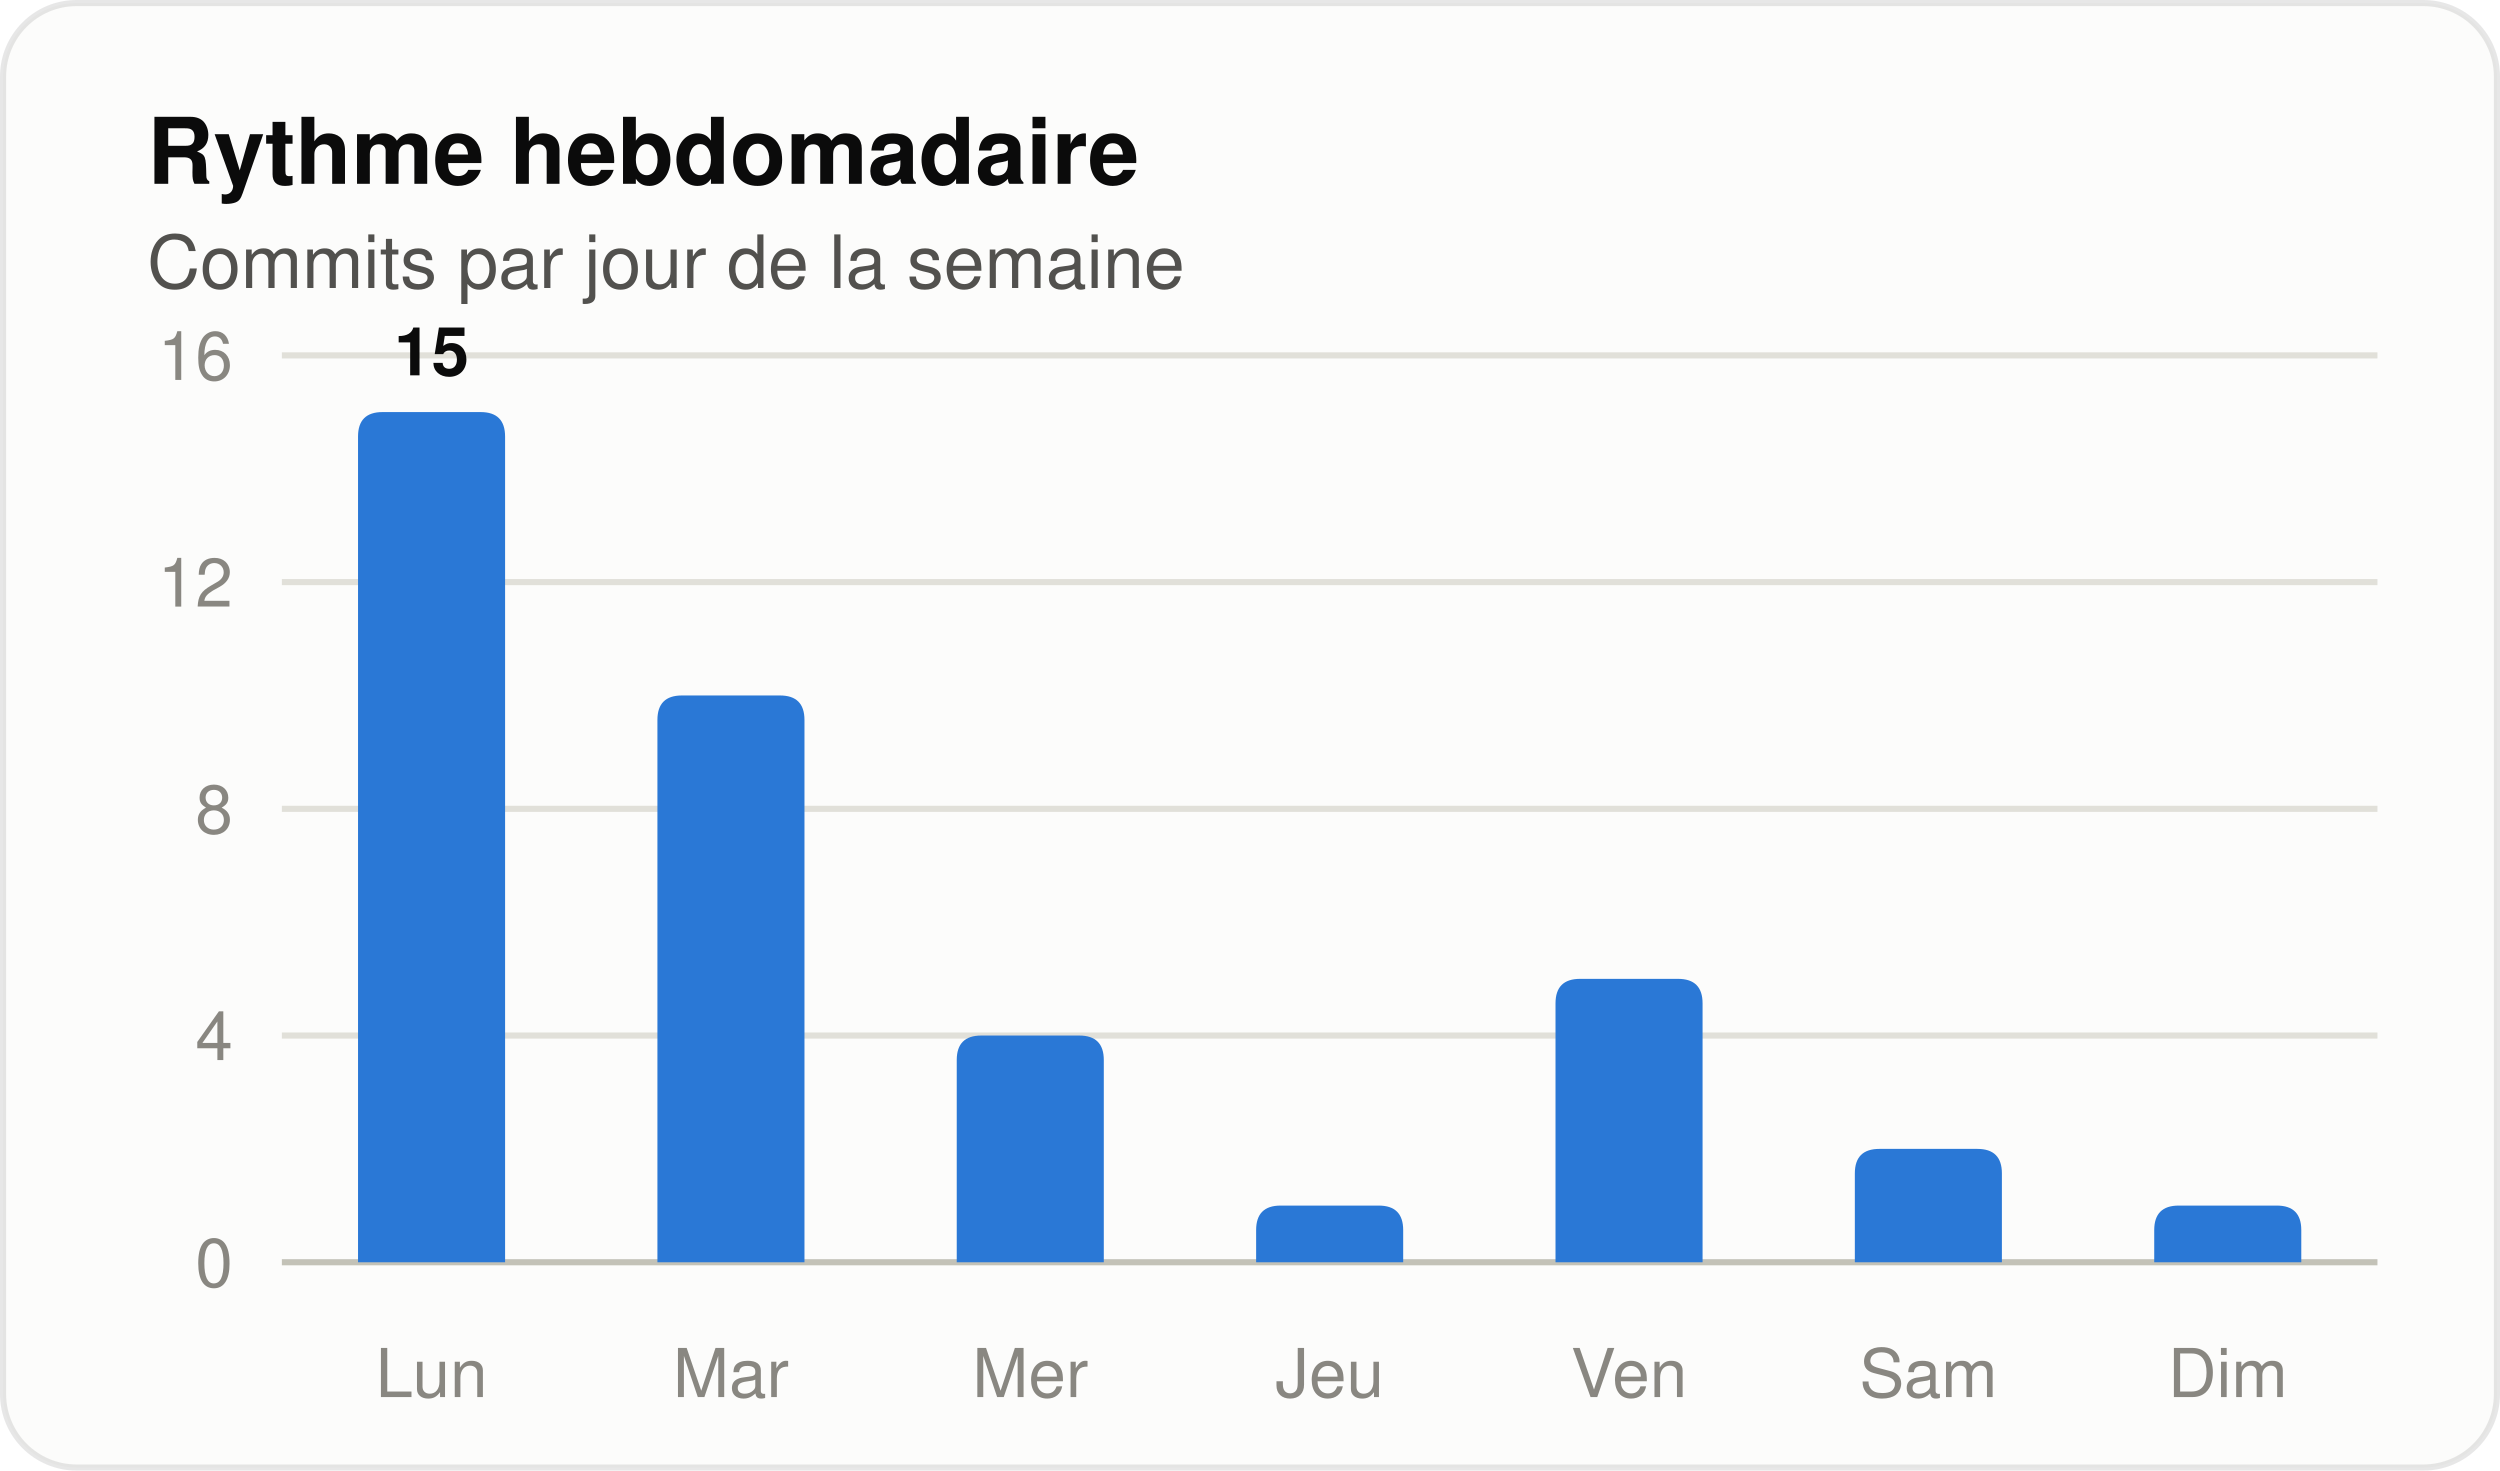
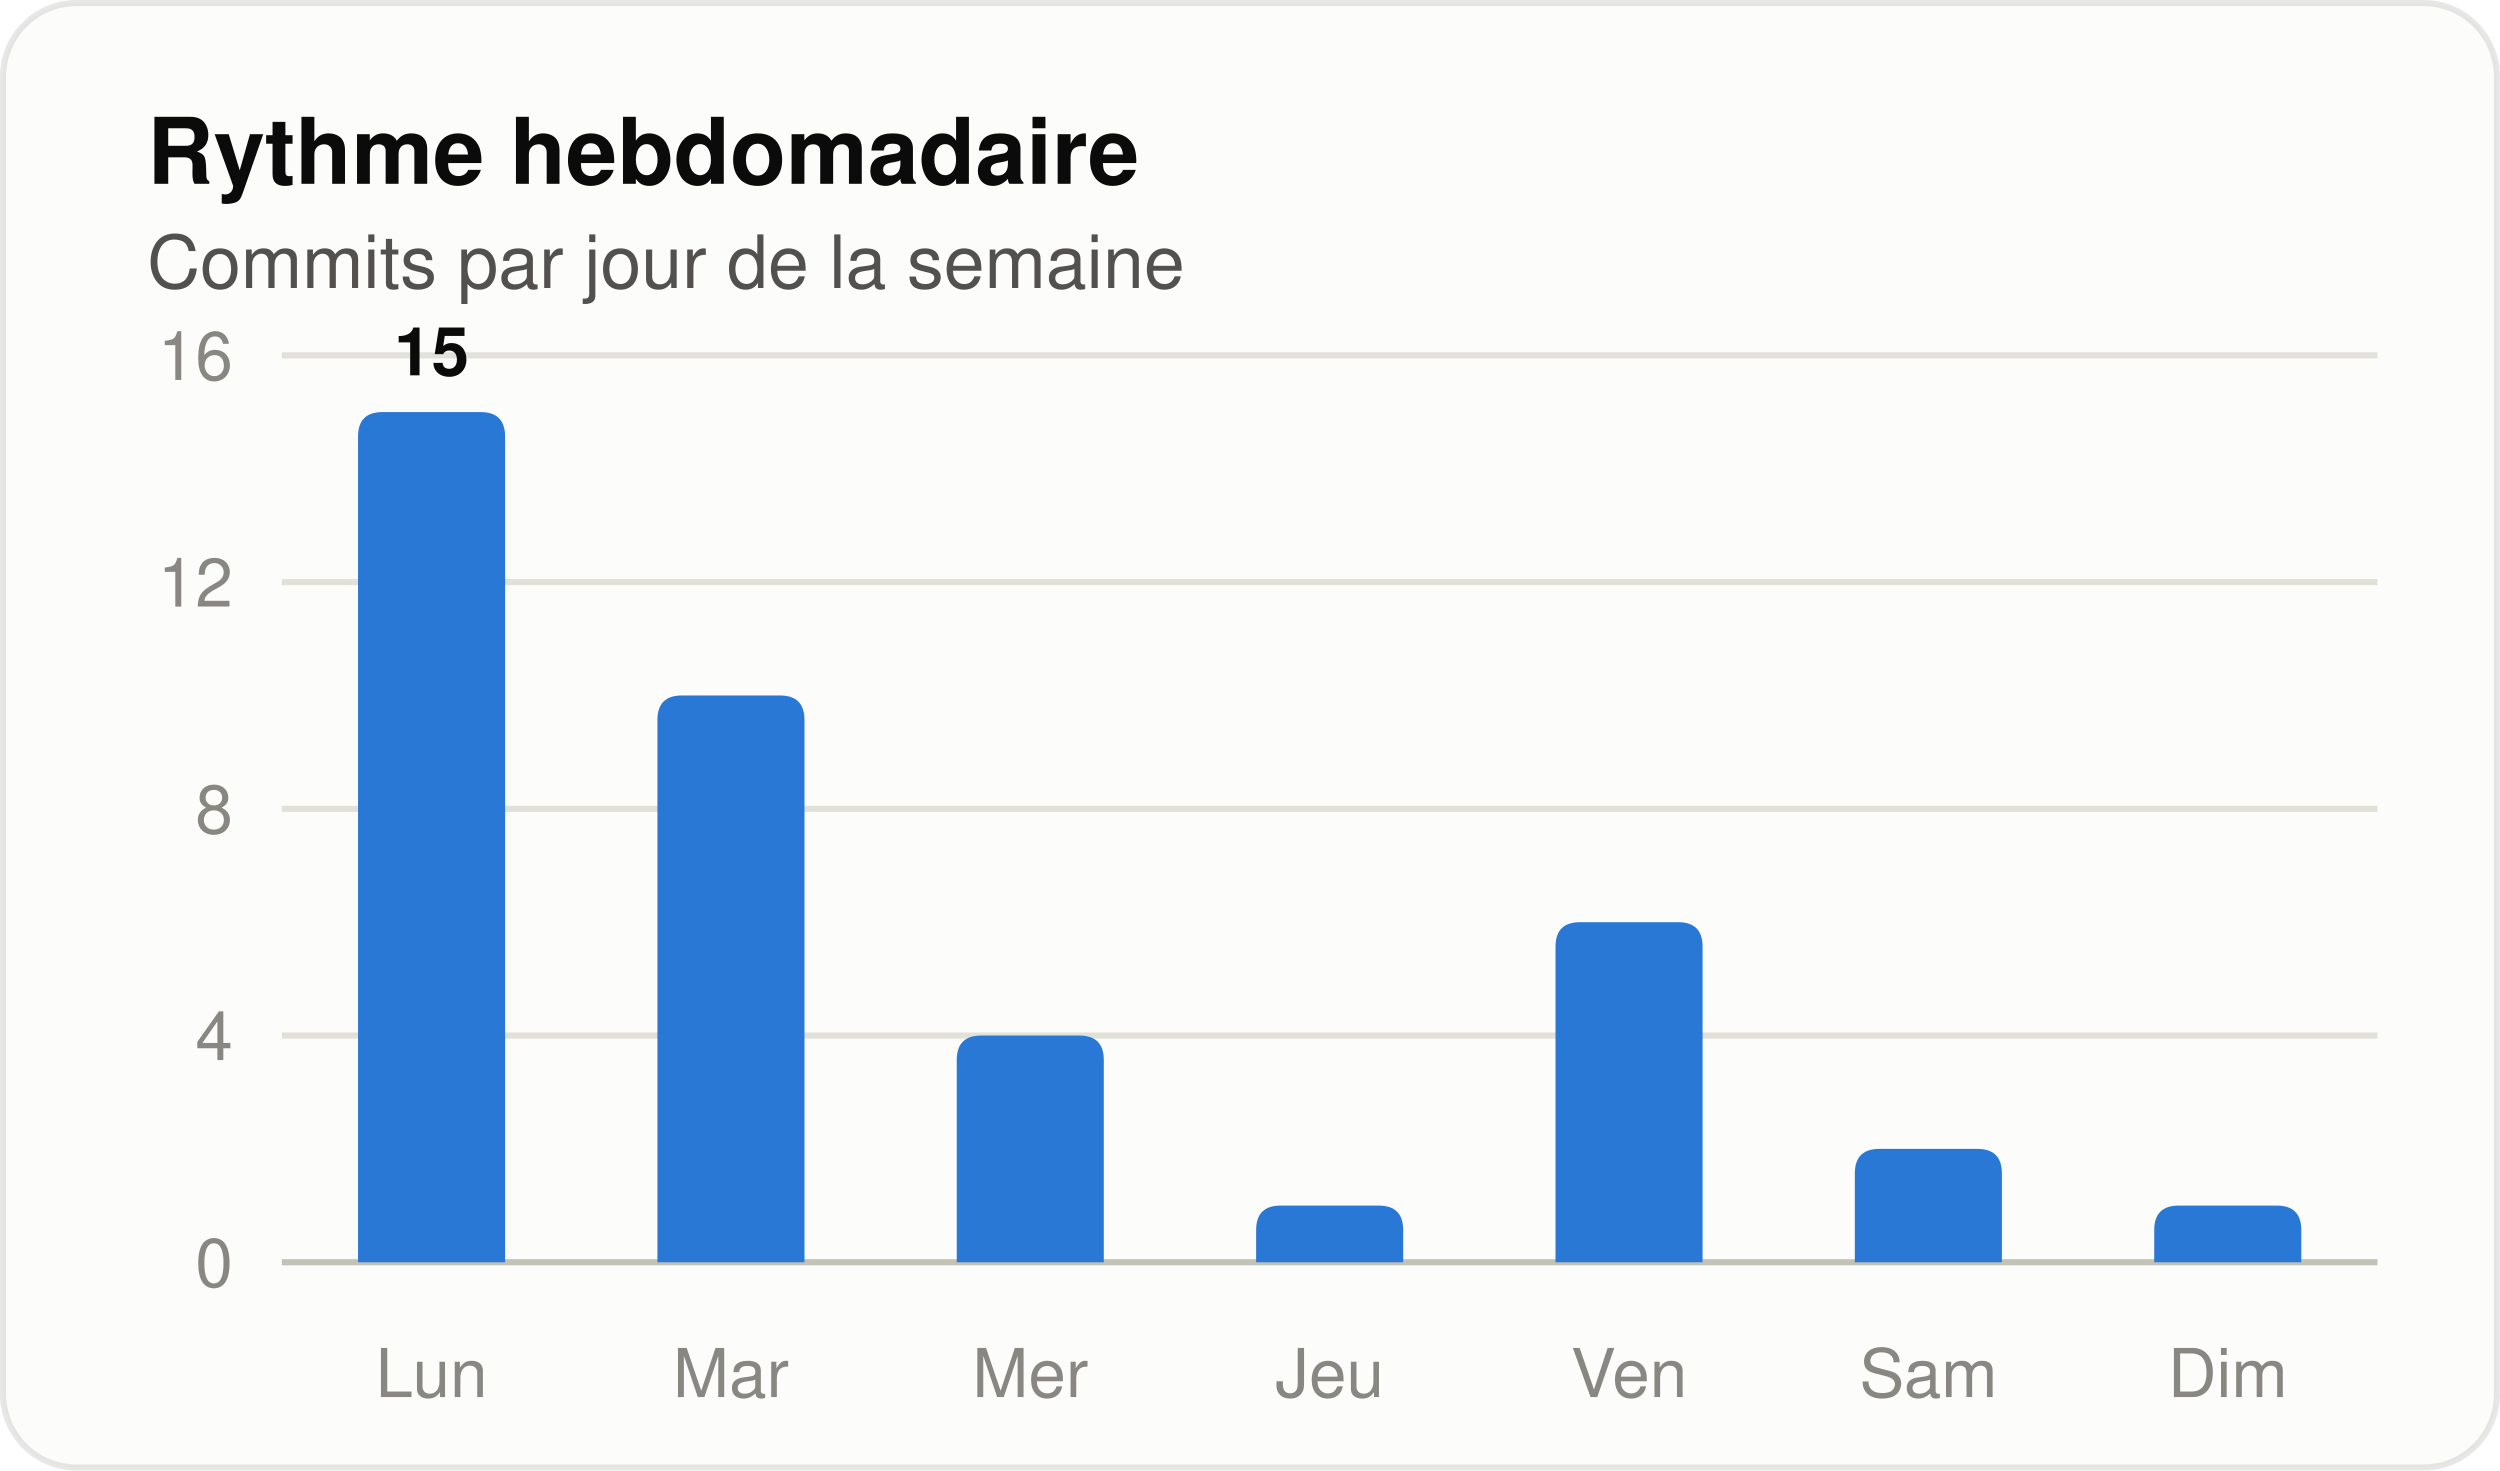
<svg xmlns="http://www.w3.org/2000/svg" width="408" height="240" viewBox="0 0 408 240" role="img" aria-label="Histogramme des commits par jour de la semaine" font-family="system-ui, 'Segoe UI', Ubuntu, Helvetica, Arial, sans-serif">
  <rect x="0.5" y="0.5" width="407" height="239" rx="12" fill="#fcfcfb" stroke="rgba(11,11,11,0.10)" />
  <text x="24" y="30" font-size="15" fill="#0b0b0b" font-weight="600">Rythme hebdomadaire</text>
  <text x="24" y="47" font-size="12" fill="#52514e">Commits par jour de la semaine</text>
  <line x1="46" y1="206.0" x2="388" y2="206.0" stroke="#c3c2b7" stroke-width="1" />
  <text x="38" y="210" font-size="11" fill="#898781" text-anchor="end" font-variant-numeric="tabular-nums">0</text>
  <line x1="46" y1="169.0" x2="388" y2="169.0" stroke="#e1e0d9" stroke-width="1" />
  <text x="38" y="173" font-size="11" fill="#898781" text-anchor="end" font-variant-numeric="tabular-nums">4</text>
  <line x1="46" y1="132.0" x2="388" y2="132.0" stroke="#e1e0d9" stroke-width="1" />
  <text x="38" y="136" font-size="11" fill="#898781" text-anchor="end" font-variant-numeric="tabular-nums">8</text>
  <line x1="46" y1="95.0" x2="388" y2="95.0" stroke="#e1e0d9" stroke-width="1" />
  <text x="38" y="99" font-size="11" fill="#898781" text-anchor="end" font-variant-numeric="tabular-nums">12</text>
  <line x1="46" y1="58.0" x2="388" y2="58.0" stroke="#e1e0d9" stroke-width="1" />
  <text x="38" y="62" font-size="11" fill="#898781" text-anchor="end" font-variant-numeric="tabular-nums">16</text>
  <path d="M 58.43 206.00 V 71.25 Q 58.43 67.25 62.43 67.25 H 78.43 Q 82.43 67.25 82.43 71.25 V 206.00 Z" fill="#2a78d6" />
  <text x="70.429" y="61.25" font-size="11" fill="#0b0b0b" font-weight="600" text-anchor="middle">15</text>
  <text x="70.429" y="228" font-size="11" fill="#898781" text-anchor="middle">Lun</text>
  <path d="M 107.29 206.00 V 117.50 Q 107.29 113.50 111.29 113.50 H 127.29 Q 131.29 113.50 131.29 117.50 V 206.00 Z" fill="#2a78d6" />
  <text x="119.286" y="228" font-size="11" fill="#898781" text-anchor="middle">Mar</text>
  <path d="M 156.14 206.00 V 173.00 Q 156.14 169.00 160.14 169.00 H 176.14 Q 180.14 169.00 180.14 173.00 V 206.00 Z" fill="#2a78d6" />
  <text x="168.143" y="228" font-size="11" fill="#898781" text-anchor="middle">Mer</text>
  <path d="M 205.00 206.00 V 200.75 Q 205.00 196.75 209.00 196.75 H 225.00 Q 229.00 196.75 229.00 200.75 V 206.00 Z" fill="#2a78d6" />
  <text x="217" y="228" font-size="11" fill="#898781" text-anchor="middle">Jeu</text>
-   <path d="M 253.86 206.00 V 163.75 Q 253.86 159.75 257.86 159.75 H 273.86 Q 277.86 159.75 277.86 163.75 V 206.00 Z" fill="#2a78d6" />
+   <path d="M 253.86 206.00 V 154.50 Q 253.86 150.50 257.86 150.50 H 273.86 Q 277.86 150.50 277.86 154.50 V 206.00 Z" fill="#2a78d6" />
  <text x="265.857" y="228" font-size="11" fill="#898781" text-anchor="middle">Ven</text>
  <path d="M 302.71 206.00 V 191.50 Q 302.71 187.50 306.71 187.50 H 322.71 Q 326.71 187.50 326.71 191.50 V 206.00 Z" fill="#2a78d6" />
  <text x="314.714" y="228" font-size="11" fill="#898781" text-anchor="middle">Sam</text>
  <path d="M 351.57 206.00 V 200.75 Q 351.57 196.75 355.57 196.75 H 371.57 Q 375.57 196.75 375.57 200.75 V 206.00 Z" fill="#2a78d6" />
  <text x="363.571" y="228" font-size="11" fill="#898781" text-anchor="middle">Dim</text>
</svg>
